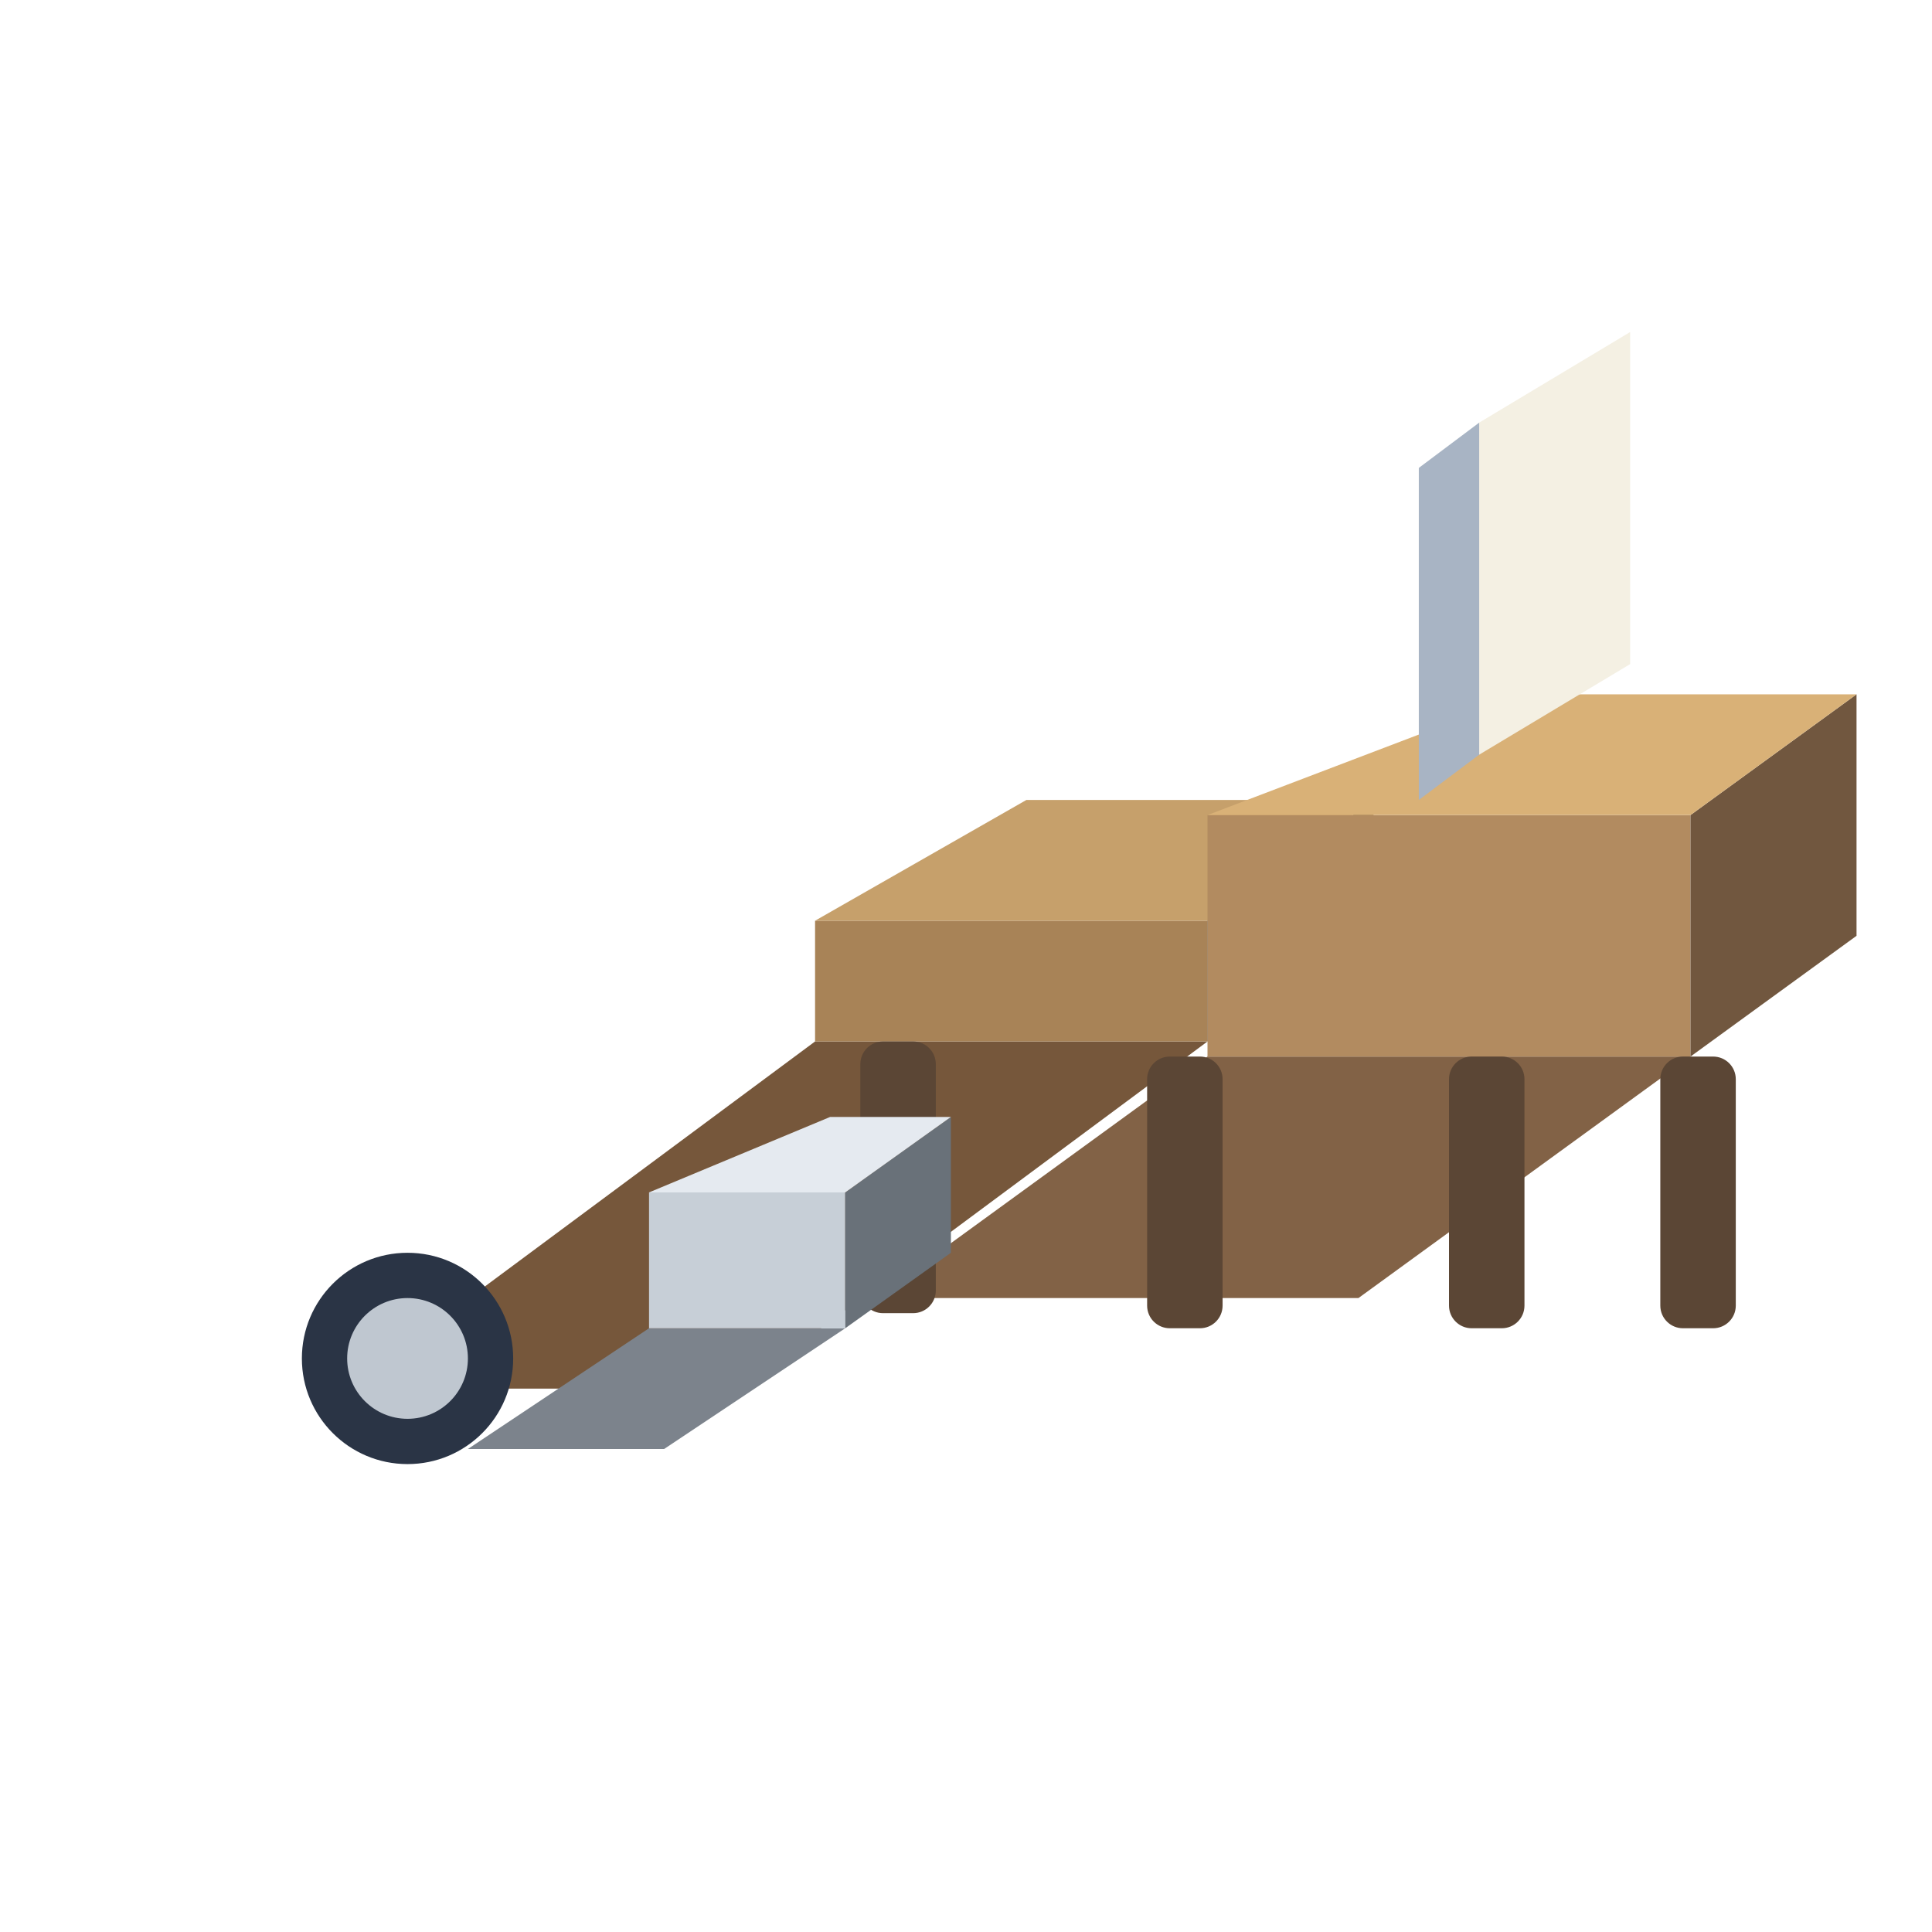
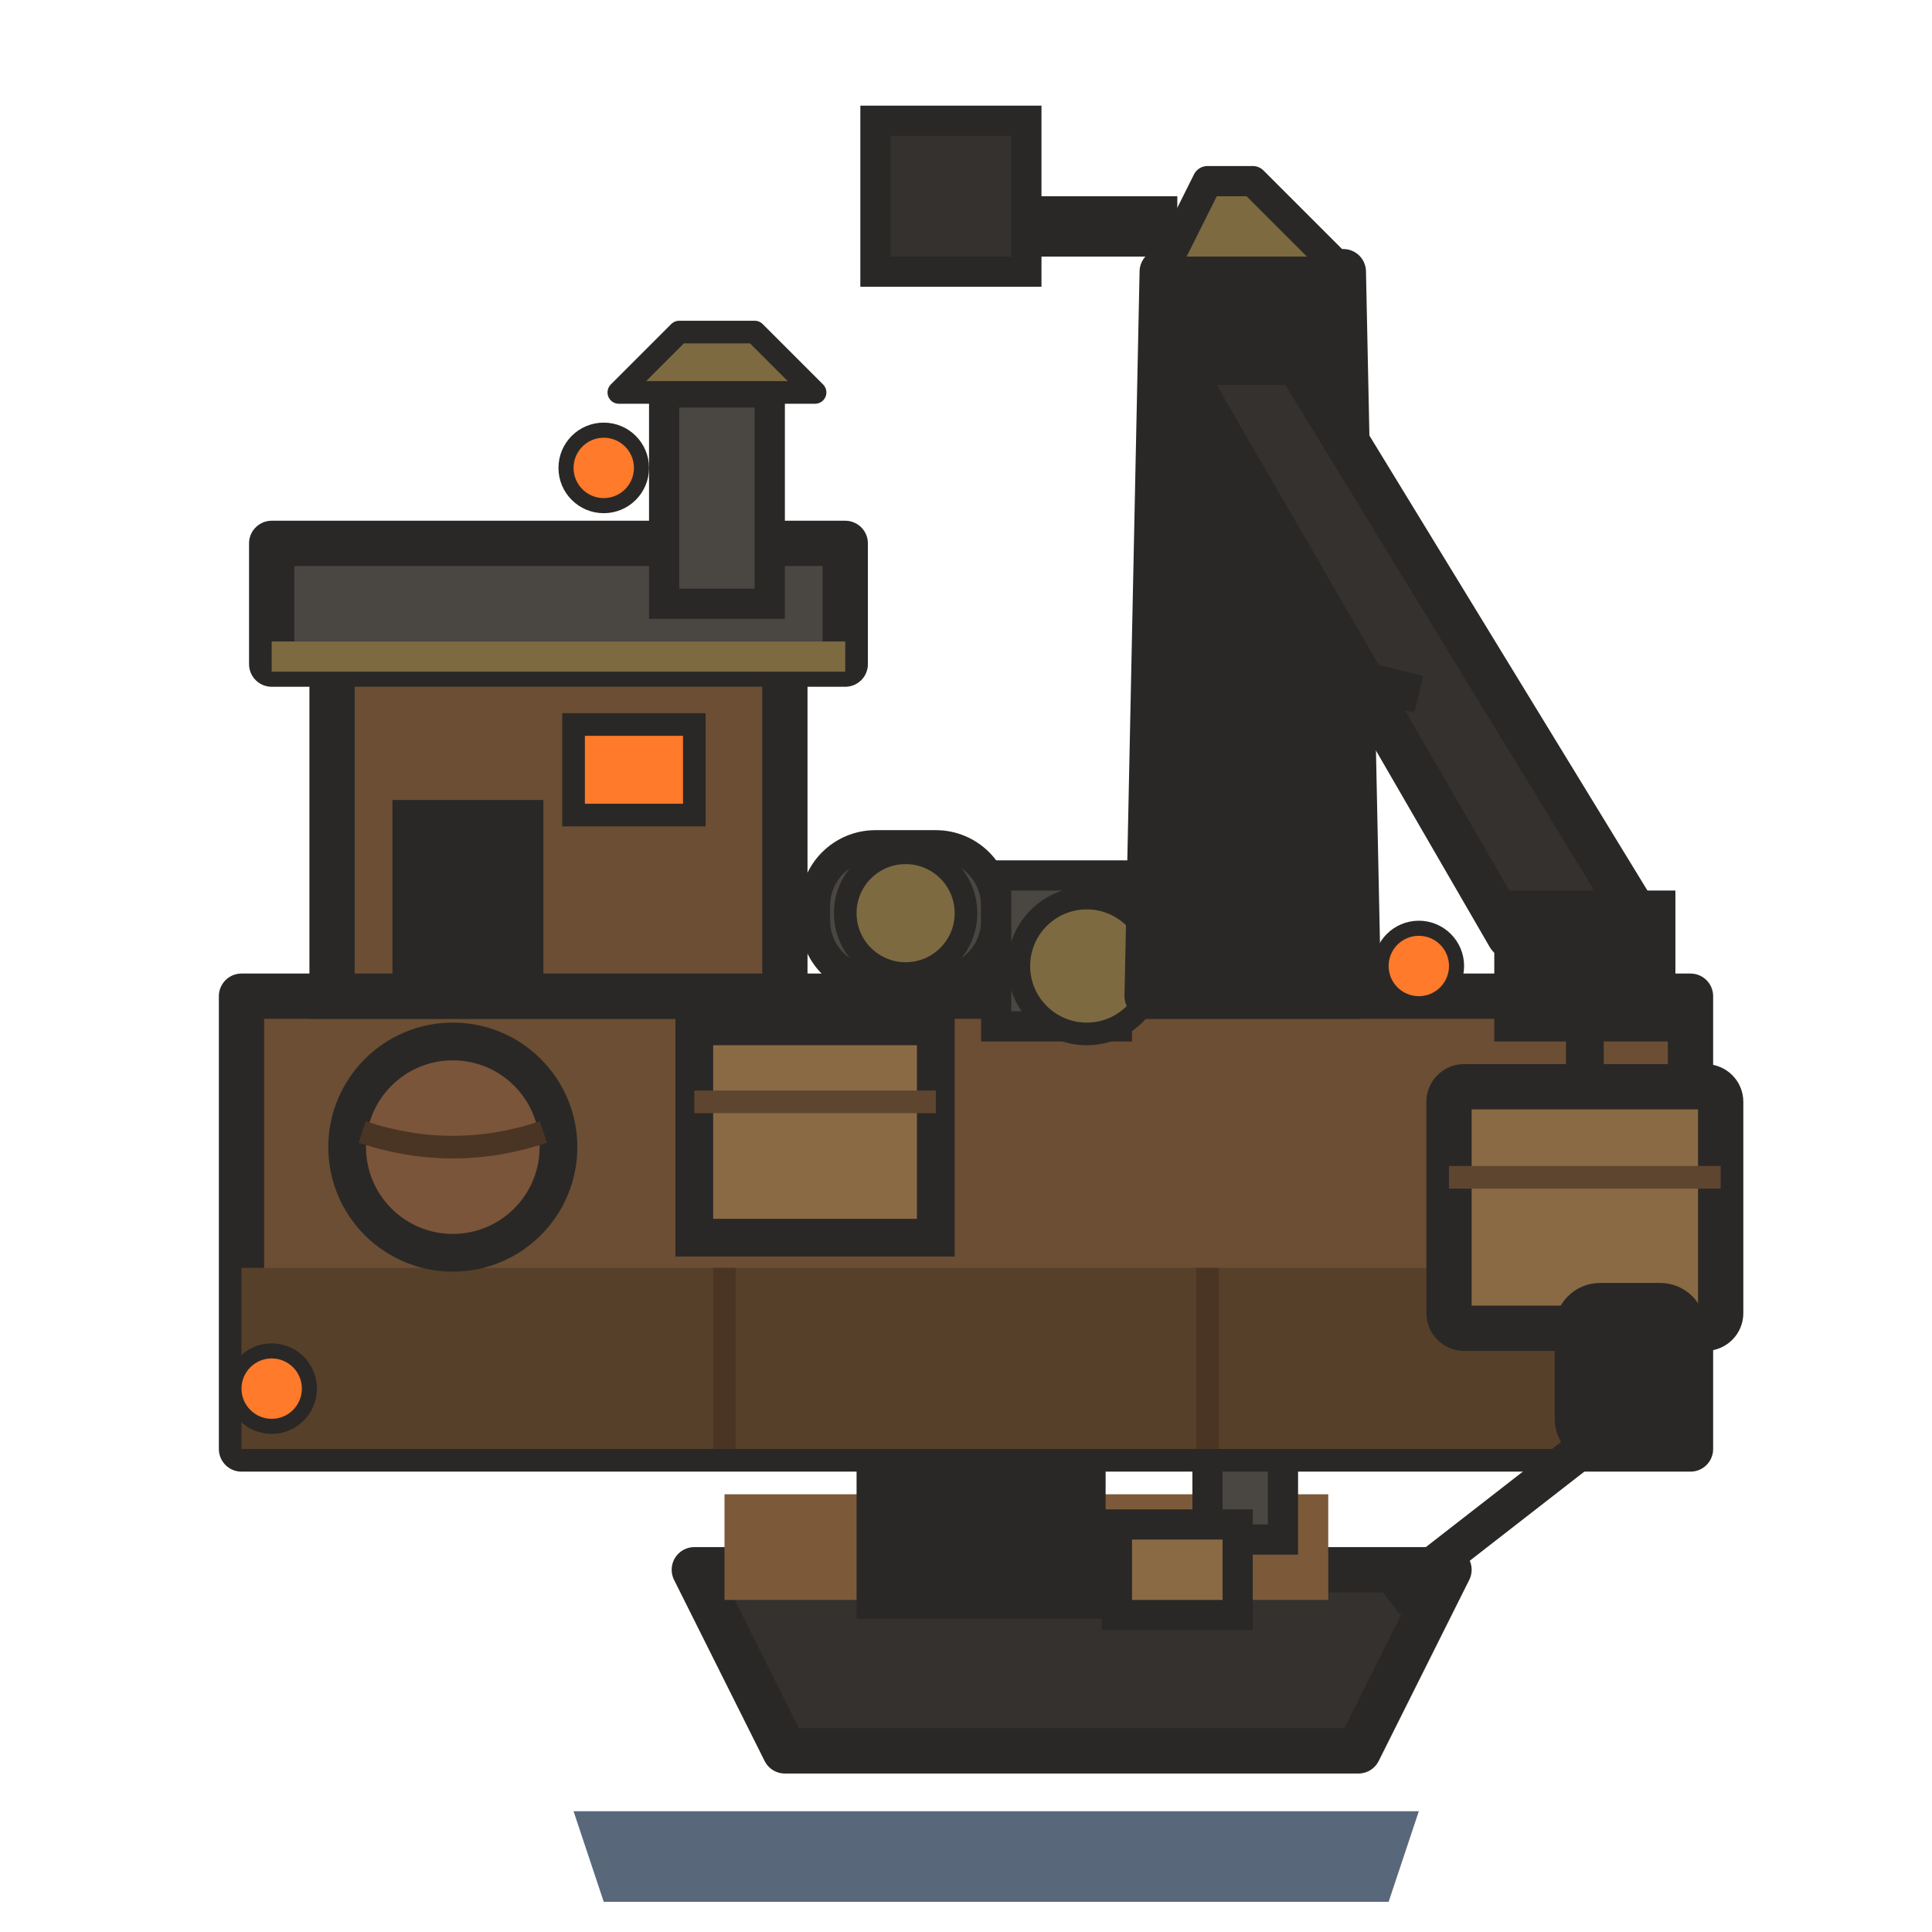
<svg xmlns="http://www.w3.org/2000/svg" width="128" height="128" viewBox="0 0 128 128" fill="none">
-   <path d="M23 92L54 69L80 69L49 92H23Z" fill="#76573B" />
-   <path d="M54 69L54 61L80 61L80 69H54Z" fill="#A88357" />
-   <path d="M80 69L91 61L91 53L80 61V69Z" fill="#68503A" />
-   <path d="M54 61L68 53L91 53L80 61H54Z" fill="#C6A06B" />
-   <path d="M58 86L80 70L112 70L90 86H58Z" fill="#826246" />
-   <path d="M80 70L80 54L112 54L112 70H80Z" fill="#B28B60" />
-   <path d="M112 70L123 62L123 46L112 54V70Z" fill="#71573F" />
-   <path d="M80 54L101 46L123 46L112 54H80Z" fill="#D9B177" />
-   <rect x="57" y="69" width="5" height="18" rx="1.5" fill="#5B4635" />
-   <rect x="76" y="70" width="5" height="18" rx="1.5" fill="#5B4635" />
-   <rect x="96" y="70" width="5" height="18" rx="1.5" fill="#5B4635" />
-   <rect x="110" y="70" width="5" height="18" rx="1.5" fill="#5B4635" />
-   <path d="M94 53V31L98 28L102 31V47L94 53Z" fill="#A8B4C4" />
-   <path d="M98 28L108 22L108 44L98 50V28Z" fill="#F4F0E3" />
-   <path d="M31 96L43 88L56 88L44 96H31Z" fill="#7C838C" />
-   <path d="M43 88L43 79L56 79L56 88H43Z" fill="#C7CFD7" />
-   <path d="M56 88L63 83L63 74L56 79V88Z" fill="#697179" />
-   <path d="M43 79L55 74L63 74L56 79H43Z" fill="#E5EAF0" />
-   <circle cx="27" cy="90" r="7" fill="#2A3445" />
-   <circle cx="27" cy="90" r="4" fill="#BFC7D0" />
+   <path d="M38 120L94 120L92 126L40 126Z" fill="#58677A" />
+   <path d="M46 104L96 104L90 116L52 116Z" fill="#34312E" stroke="#2A2826" stroke-width="3" stroke-linejoin="round" />
+   <rect x="48" y="99" width="40" height="7" fill="#7C5A39" />
+   <rect x="58" y="91" width="14" height="15" fill="#2A2826" stroke="#2A2826" stroke-width="2.5" />
+   <rect x="80" y="87" width="5" height="15" fill="#4A4642" stroke="#2A2826" stroke-width="2" />
+   <rect x="74" y="101" width="8" height="6" fill="#8A6A45" stroke="#2A2826" stroke-width="2" />
+   <path d="M16 66L112 66L112 96L16 96Z" fill="#6B4E33" stroke="#2A2826" stroke-width="3" stroke-linejoin="round" />
+   <path d="M16 84L112 84L112 96L16 96Z" fill="#57402A" />
+   <path d="M48 84L48 96M80 84L80 96" stroke="#4A3524" stroke-width="1.5" />
+   <rect x="22" y="42" width="30" height="24" fill="#6B4E33" stroke="#2A2826" stroke-width="3" />
+   <rect x="26" y="53" width="10" height="13" fill="#2A2826" />
+   <rect x="38" y="48" width="8" height="6" fill="#FF7A2A" stroke="#2A2826" stroke-width="1.5" />
+   <path d="M18 36L56 36L56 44L18 44Z" fill="#4A4642" stroke="#2A2826" stroke-width="3" stroke-linejoin="round" />
+   <path d="M18 43.5L56 43.5" stroke="#7D6A41" stroke-width="2" />
+   <rect x="44" y="26" width="7" height="14" fill="#4A4642" stroke="#2A2826" stroke-width="2" />
+   <path d="M41 26L54 26L50 22L45 22Z" fill="#7D6A41" stroke="#2A2826" stroke-width="1.5" stroke-linejoin="round" />
+   <circle cx="30" cy="76" r="7" fill="#7A553A" stroke="#2A2826" stroke-width="2.5" />
+   <path d="M24 75Q30 77 36 75" stroke="#4A3524" stroke-width="1.5" fill="none" />
+   <rect x="46" y="68" width="16" height="14" fill="#8A6A45" stroke="#2A2826" stroke-width="2.5" />
+   <path d="M46 73L62 73" stroke="#5E4530" stroke-width="1.5" />
+   <rect x="54" y="56" width="12" height="9" rx="4" fill="#4A4642" stroke="#2A2826" stroke-width="2" />
+   <circle cx="60" cy="60.5" r="4" fill="#7D6A41" stroke="#2A2826" stroke-width="1.5" />
+   <rect x="66" y="58" width="8" height="10" fill="#4A4642" stroke="#2A2826" stroke-width="2" />
+   <circle cx="72" cy="64" r="4.5" fill="#7D6A41" stroke="#2A2826" stroke-width="1.5" />
+   <path d="M76 66L90 66L89 18L77 18Z" fill="#2A2826" stroke="#2A2826" stroke-width="3" stroke-linejoin="round" />
+   <path d="M77 18L89 18L83 12L80 12Z" fill="#7D6A41" stroke="#2A2826" stroke-width="2" stroke-linejoin="round" />
+   <rect x="66" y="13" width="12" height="4" fill="#2A2826" />
+   <rect x="58" y="8" width="10" height="10" fill="#34312E" stroke="#2A2826" stroke-width="2" />
+   <path d="M78 24L86 24L108 60L100 62Z" fill="#34312E" stroke="#2A2826" stroke-width="3" stroke-linejoin="round" />
+   <path d="M78 42L94 46" stroke="#2A2826" stroke-width="2.5" />
+   <rect x="100" y="60" width="10" height="8" fill="#2A2826" stroke="#2A2826" stroke-width="2" />
+   <path d="M105 68L105 72" stroke="#2A2826" stroke-width="2.5" />
+   <rect x="96" y="72" width="18" height="16" fill="#8A6A45" stroke="#2A2826" stroke-width="3" rx="1" />
+   <path d="M96 78L114 78" stroke="#5E4530" stroke-width="1.5" />
+   <rect x="104" y="86" width="8" height="10" rx="2" fill="#2A2826" stroke="#2A2826" stroke-width="2" />
+   <path d="M110 92L92 106" stroke="#2A2826" stroke-width="2.5" />
+   <circle cx="40" cy="31" r="2.5" fill="#FF7A2A" stroke="#2A2826" stroke-width="1" />
+   <circle cx="18" cy="92" r="2.5" fill="#FF7A2A" stroke="#2A2826" stroke-width="1" />
+   <circle cx="94" cy="64" r="2.5" fill="#FF7A2A" stroke="#2A2826" stroke-width="1" />
</svg>
